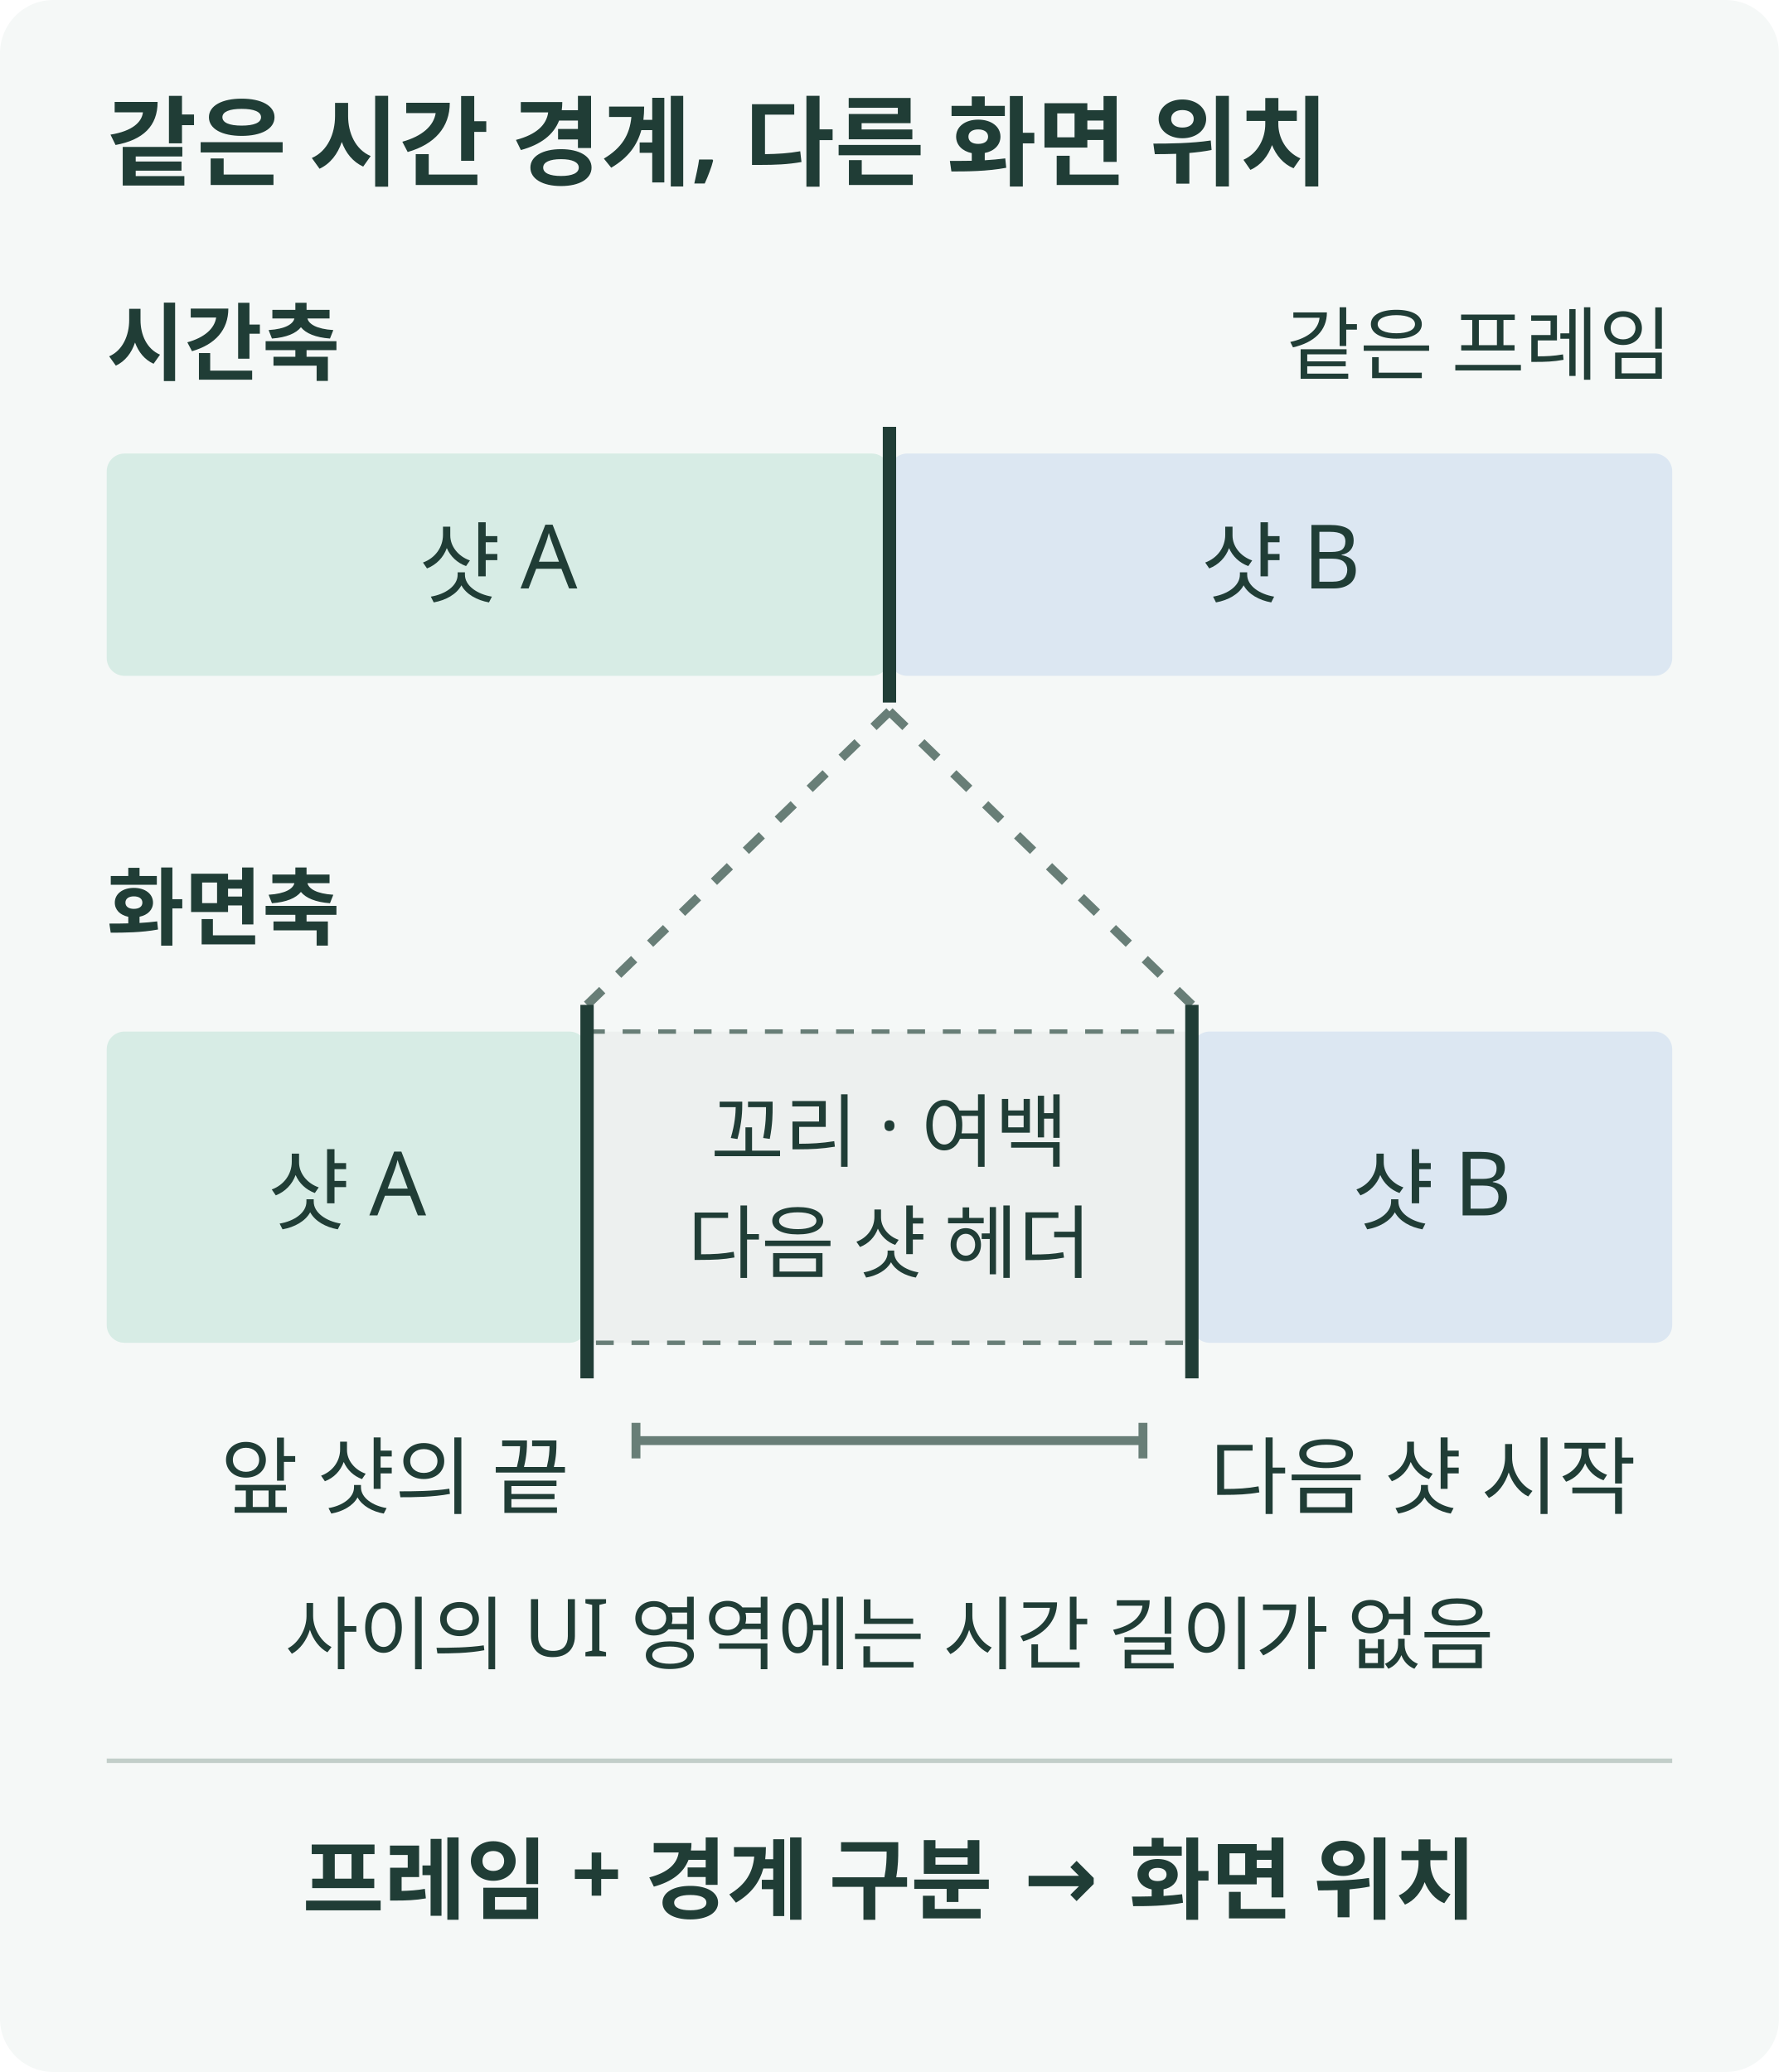
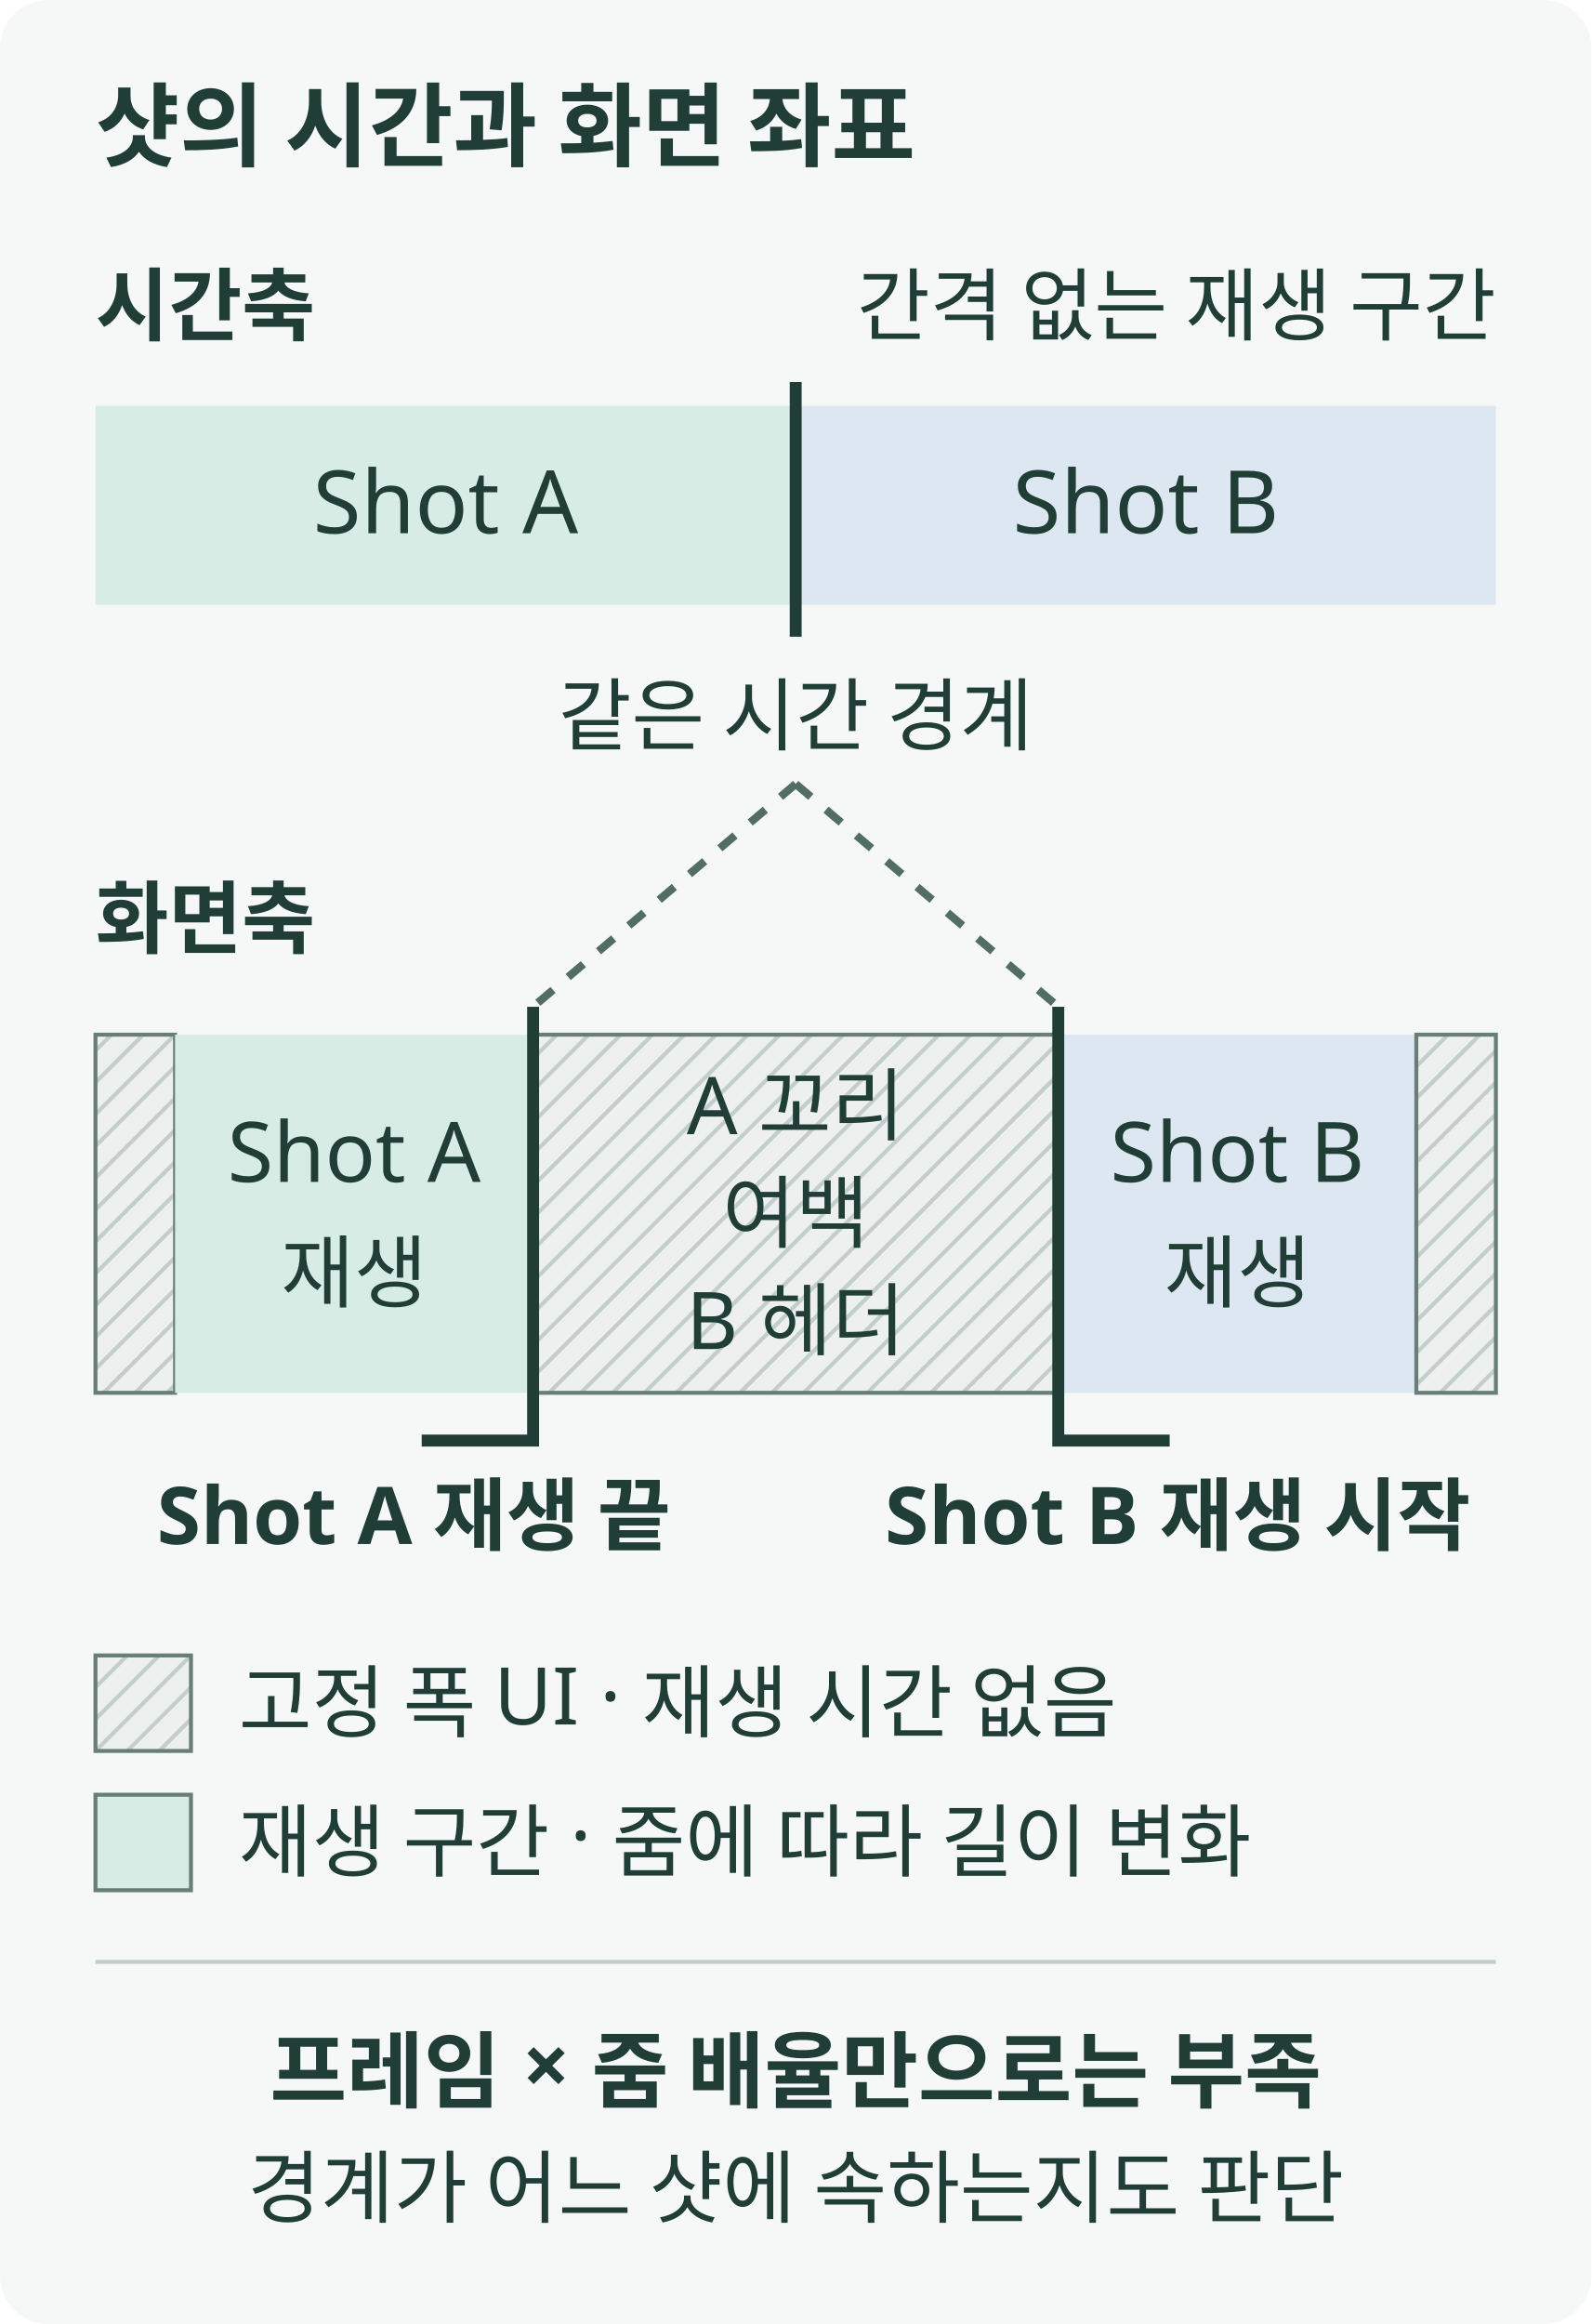
- <svg xmlns="http://www.w3.org/2000/svg" width="400" height="466" viewBox="0 0 400 466" role="img" aria-labelledby="title desc">
-   <rect width="400" height="466" rx="12" fill="#f5f8f7" />
-   <g font-family="'Noto Sans KR', 'Malgun Gothic', sans-serif" fill="#203d36">
-     <text x="24" y="40" font-size="22" font-weight="700">같은 시간 경계, 다른 화면 위치</text>
-     <text x="24" y="84" font-size="19" font-weight="700">시간축</text>
-     <text x="376" y="84" text-anchor="end" font-size="18">같은 프레임</text>
-     <rect x="24" y="102" width="176" height="50" rx="4" fill="#d7ece5" />
-     <rect x="200" y="102" width="176" height="50" rx="4" fill="#dce7f2" />
-     <text x="112" y="134" text-anchor="middle" font-size="20">샷 A</text>
-     <text x="288" y="134" text-anchor="middle" font-size="20">샷 B</text>
-     <path d="M200 96 V158" stroke="#203d36" stroke-width="3" />
-     <path d="M200 160 L132 226 M200 160 L268 226" fill="none" stroke="#687e77" stroke-width="2" stroke-dasharray="5 5" />
-     <text x="24" y="211" font-size="19" font-weight="700">화면축</text>
-     <rect x="24" y="232" width="108" height="70" rx="4" fill="#d7ece5" />
-     <rect x="132" y="232" width="136" height="70" fill="#edf0ef" stroke="#687e77" stroke-dasharray="4 4" />
-     <rect x="268" y="232" width="108" height="70" rx="4" fill="#dce7f2" />
-     <text x="78" y="275" text-anchor="middle" font-size="20">샷 A</text>
-     <text x="200" y="261" text-anchor="middle" font-size="18">꼬리 · 여백</text>
-     <text x="200" y="286" text-anchor="middle" font-size="18">다음 샷 헤더</text>
-     <text x="322" y="275" text-anchor="middle" font-size="20">샷 B</text>
-     <path d="M132 226 V310 M268 226 V310" stroke="#203d36" stroke-width="3" />
-     <text x="128" y="339" text-anchor="end" font-size="19">앞 샷의 끝</text>
-     <text x="272" y="339" font-size="19">다음 샷 시작</text>
-     <path d="M143 324 H257 M143 320 V328 M257 320 V328" stroke="#687e77" stroke-width="2" />
-     <text x="200" y="374" text-anchor="middle" font-size="18">사이의 UI 영역에는 시간 길이가 없음</text>
-     <path d="M24 396 H376" stroke="#c2cec9" />
-     <text x="200" y="430" text-anchor="middle" font-size="20" font-weight="700">프레임 + 경계 구분 → 화면 위치</text>
+ <svg xmlns="http://www.w3.org/2000/svg" width="400" height="584" viewBox="0 0 400 584" role="img" aria-labelledby="title desc">
+   <defs>
+     <pattern id="fixed" width="8" height="8" patternUnits="userSpaceOnUse">
+       <rect width="8" height="8" fill="#edf0ef" />
+       <path d="M-2 2 L2 -2 M0 8 L8 0 M6 10 L10 6" stroke="#c2cec9" />
+     </pattern>
+   </defs>
+   <rect width="400" height="584" rx="12" fill="#f5f8f7" />
+   <g font-family="system-ui, 'Malgun Gothic', sans-serif" fill="#203d36">
+     <text x="24" y="40" font-size="23" font-weight="700">샷의 시간과 화면 좌표</text>
+     <text x="24" y="84" font-size="20" font-weight="700">시간축</text>
+     <text x="376" y="84" text-anchor="end" font-size="20">간격 없는 재생 구간</text>
+     <rect x="24" y="102" width="176" height="50" fill="#d7ece5" />
+     <rect x="200" y="102" width="176" height="50" fill="#dce7f2" />
+     <text x="112" y="134" text-anchor="middle" font-size="22">Shot A</text>
+     <text x="288" y="134" text-anchor="middle" font-size="22">Shot B</text>
+     <path d="M200 96 V160" stroke="#203d36" stroke-width="3" />
+     <text x="200" y="187" text-anchor="middle" font-size="20">같은 시간 경계</text>
+     <path d="M200 197 L134 253 M200 197 L266 253" fill="none" stroke="#526d64" stroke-width="2" stroke-dasharray="5 5" />
+     <text x="24" y="238" font-size="20" font-weight="700">화면축</text>
+     <rect x="24" y="260" width="20" height="90" fill="url(#fixed)" stroke="#687e77" />
+     <rect x="44" y="260" width="90" height="90" fill="#d7ece5" />
+     <rect x="134" y="260" width="132" height="90" fill="url(#fixed)" stroke="#687e77" />
+     <rect x="266" y="260" width="90" height="90" fill="#dce7f2" />
+     <rect x="356" y="260" width="20" height="90" fill="url(#fixed)" stroke="#687e77" />
+     <text x="89" y="297" text-anchor="middle" font-size="21">Shot A</text>
+     <text x="89" y="327" text-anchor="middle" font-size="20">재생</text>
+     <text x="200" y="285" text-anchor="middle" font-size="20">A 꼬리</text>
+     <text x="200" y="312" text-anchor="middle" font-size="20">여백</text>
+     <text x="200" y="339" text-anchor="middle" font-size="20">B 헤더</text>
+     <text x="311" y="297" text-anchor="middle" font-size="21">Shot B</text>
+     <text x="311" y="327" text-anchor="middle" font-size="20">재생</text>
+     <path d="M134 253 V362 H106 M266 253 V362 H294" fill="none" stroke="#203d36" stroke-width="3" />
+     <text x="104" y="388" text-anchor="middle" font-size="20" font-weight="700">Shot A 재생 끝</text>
+     <text x="296" y="388" text-anchor="middle" font-size="20" font-weight="700">Shot B 재생 시작</text>
+     <rect x="24" y="416" width="24" height="24" fill="url(#fixed)" stroke="#687e77" />
+     <text x="60" y="435" font-size="20">고정 폭 UI · 재생 시간 없음</text>
+     <rect x="24" y="451" width="24" height="24" fill="#d7ece5" stroke="#687e77" />
+     <text x="60" y="470" font-size="20">재생 구간 · 줌에 따라 길이 변화</text>
+     <path d="M24 493 H376" stroke="#c2cec9" />
+     <text x="200" y="528" text-anchor="middle" font-size="21" font-weight="700">프레임 × 줌 배율만으로는 부족</text>
+     <text x="200" y="557" text-anchor="middle" font-size="20">경계가 어느 샷에 속하는지도 판단</text>
  </g>
</svg>
